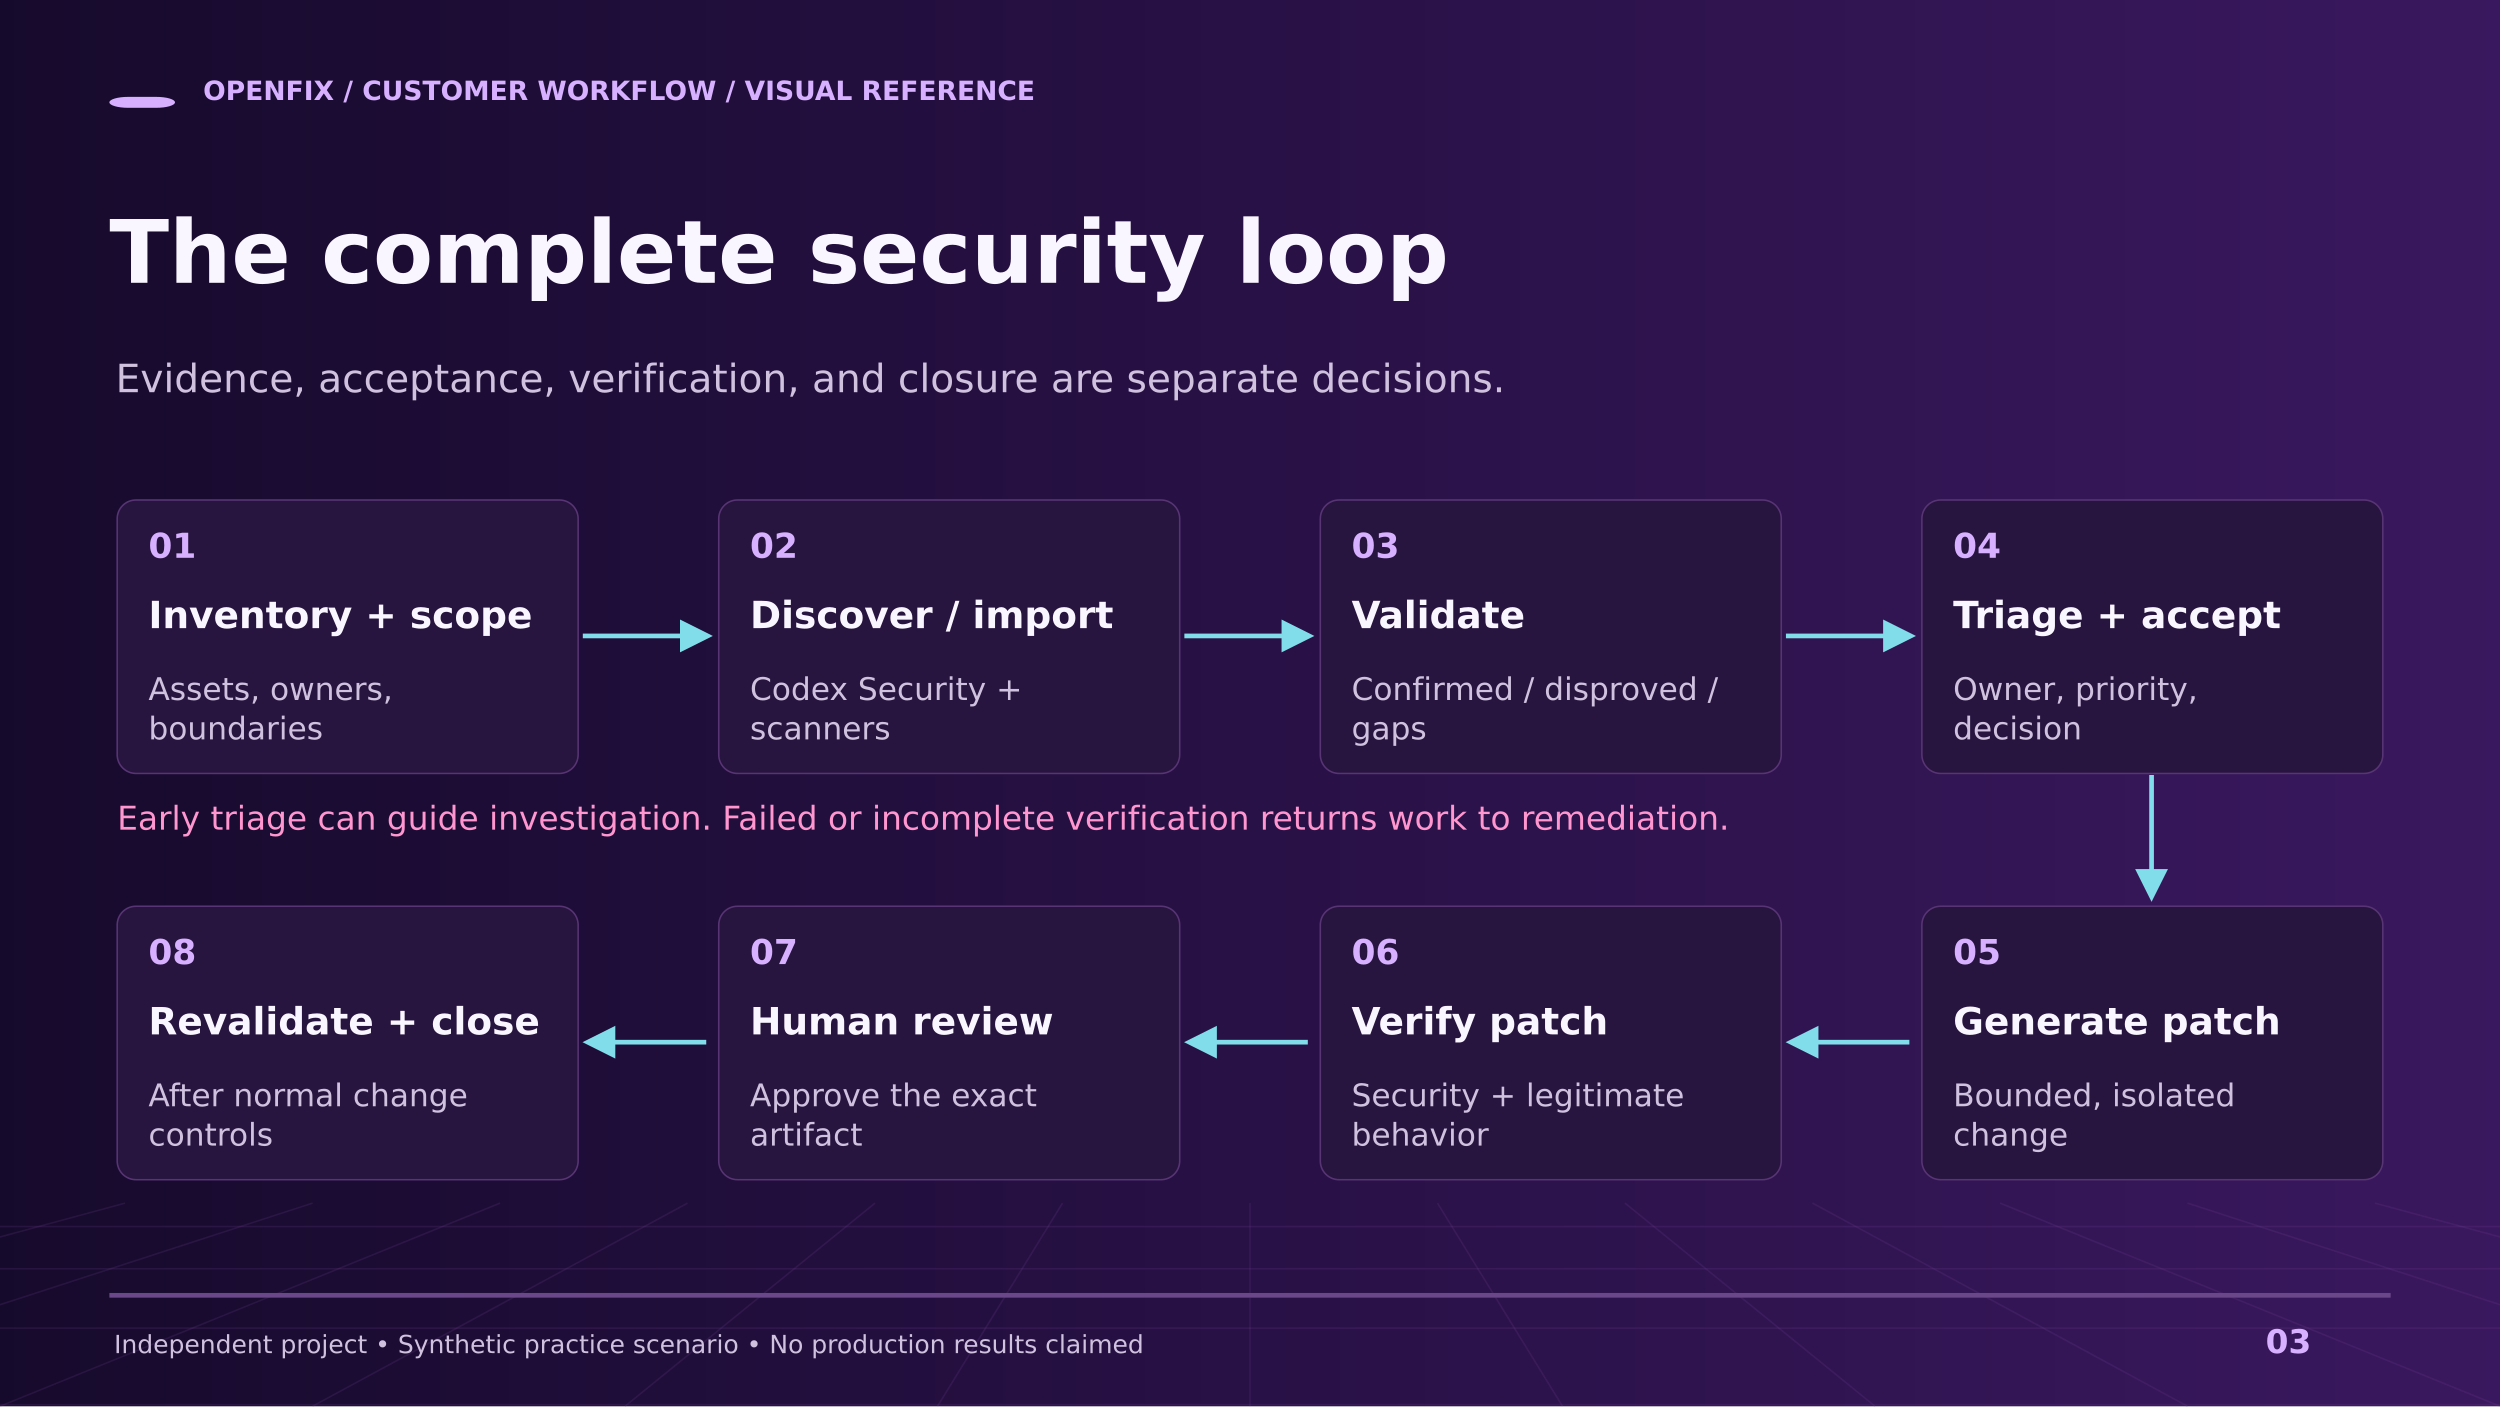
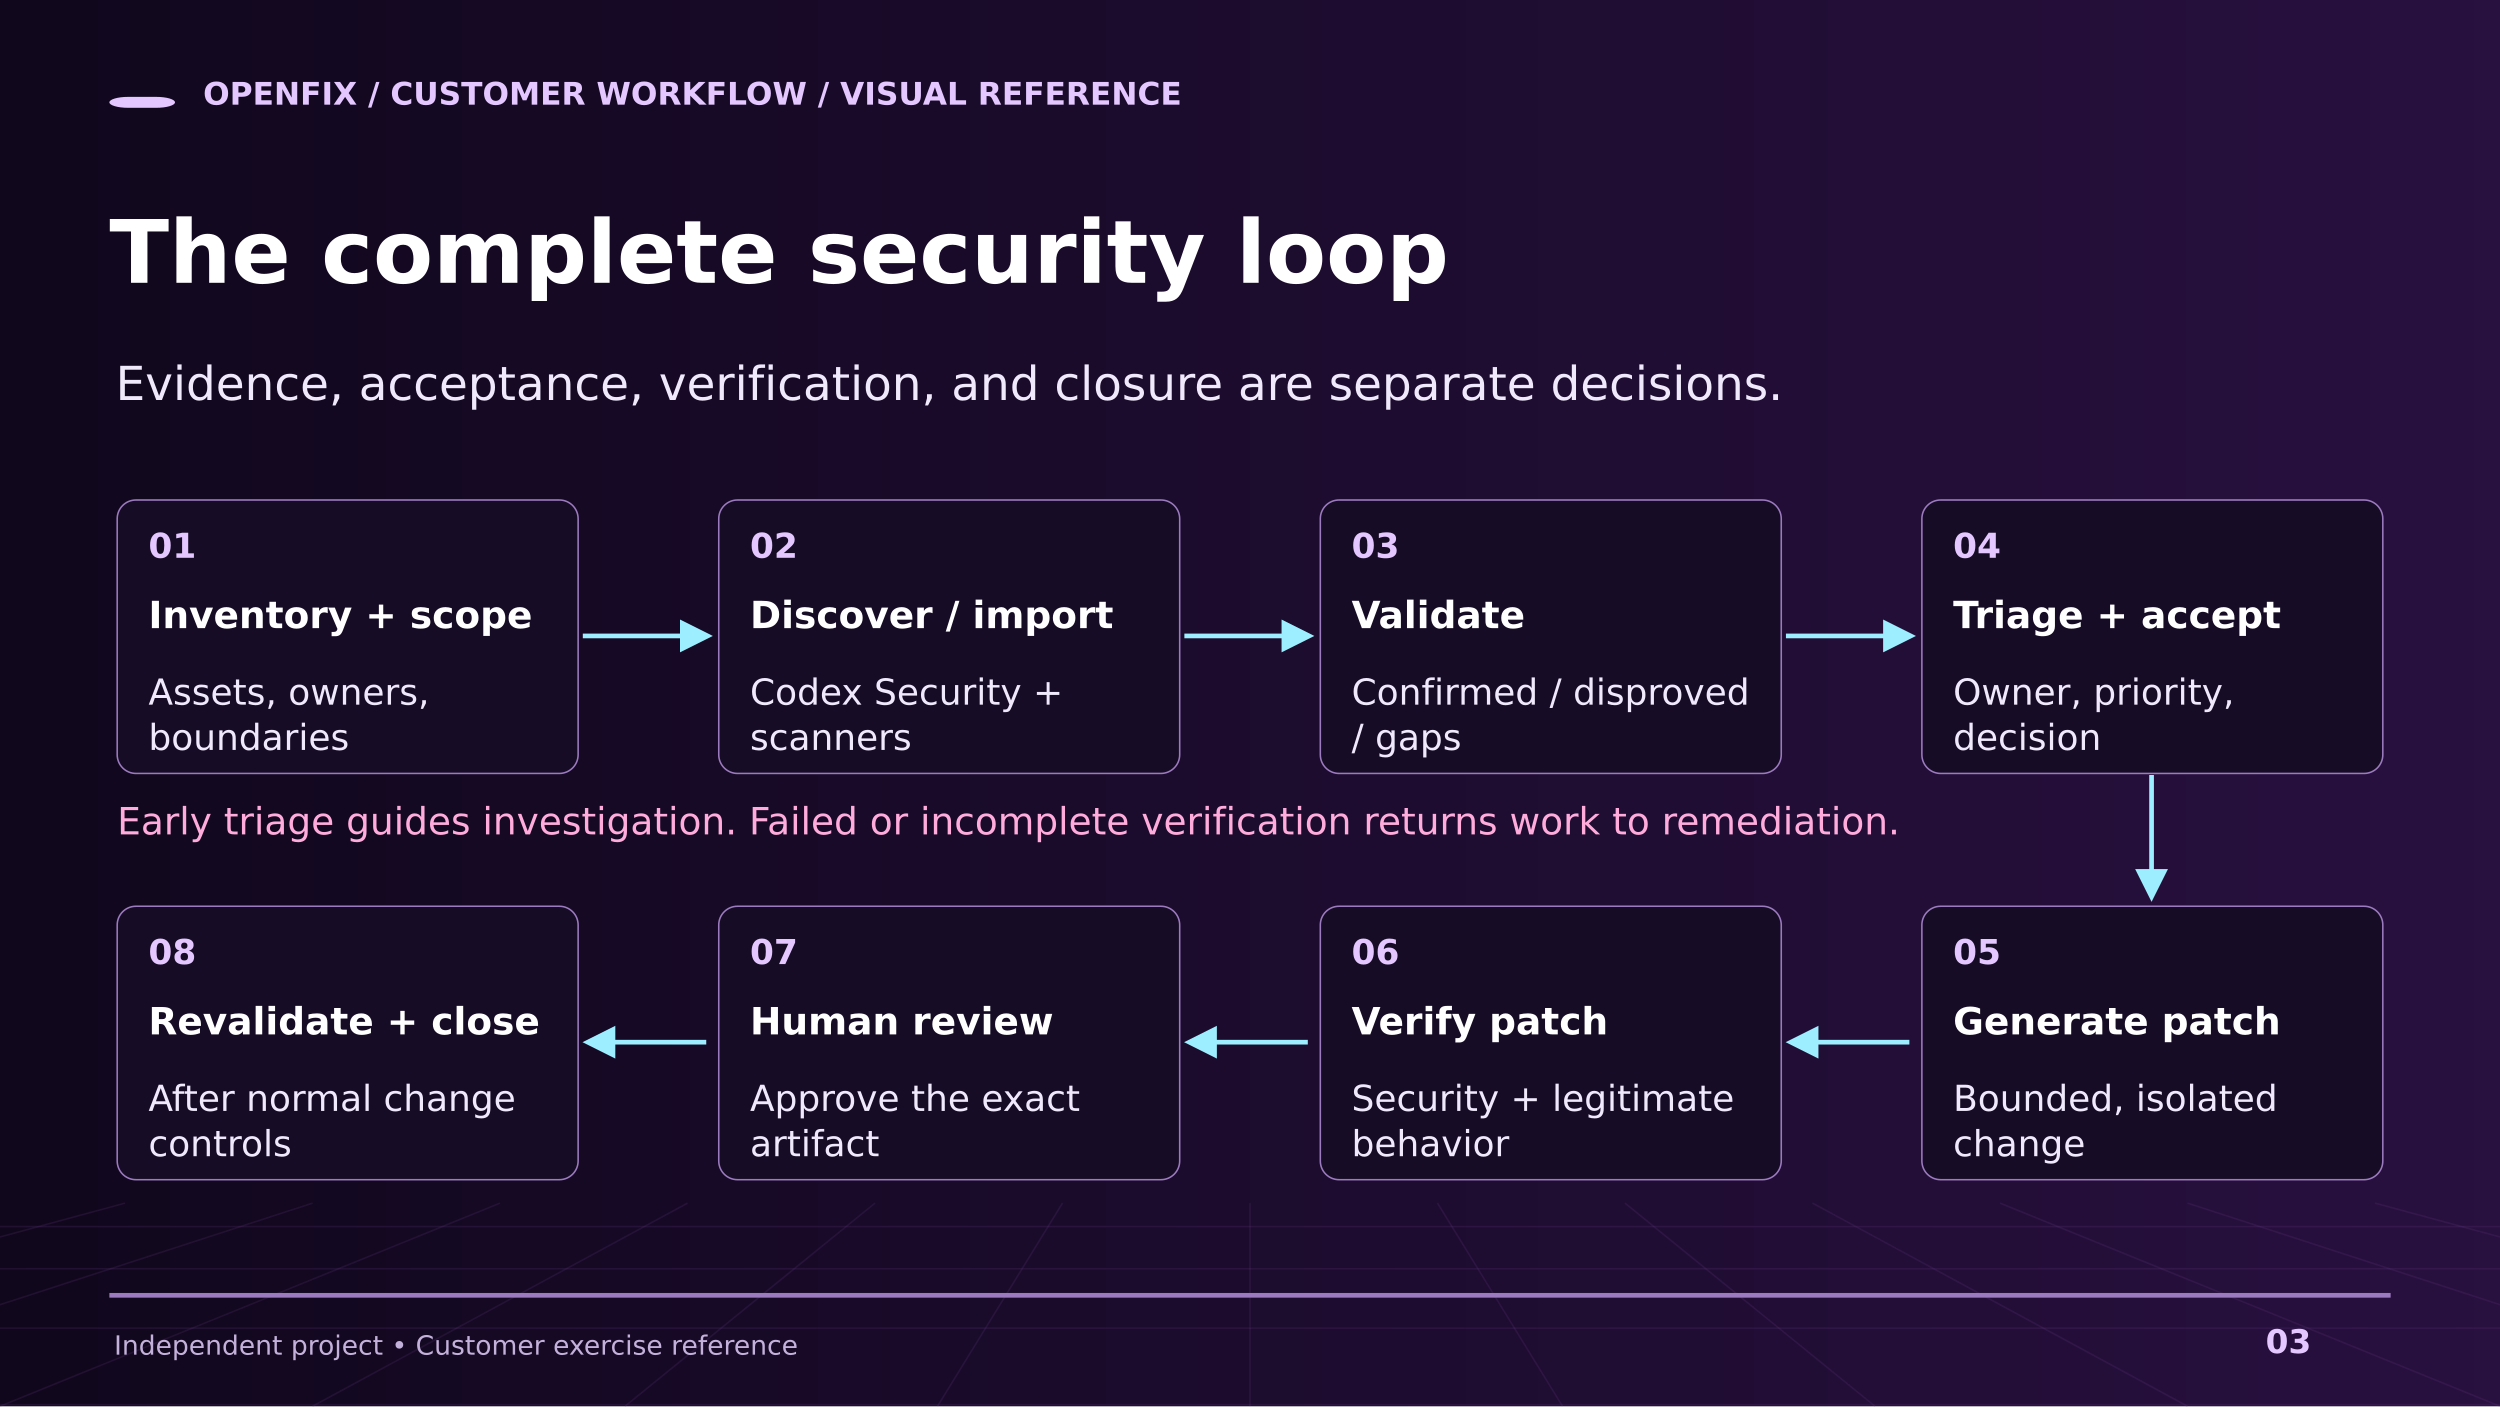
<svg xmlns="http://www.w3.org/2000/svg" width="1600" height="900" viewBox="0 0 1600 900" role="img">
  <defs>
    <linearGradient id="synthwave-background" x1="0" y1="0" x2="1" y2="0">
-       <stop offset="0" stop-color="#160A2C" />
-       <stop offset="1" stop-color="#3A185F" />
+       <stop offset="0" stop-color="#10071C" />
+       <stop offset="1" stop-color="#28103F" />
    </linearGradient>
    <marker id="arrow" viewBox="0 0 10 10" refX="8" refY="5" markerWidth="7" markerHeight="7" orient="auto-start-reverse">
-       <path d="M 0 0 L 10 5 L 0 10 z" fill="#82DDEA" />
+       <path d="M 0 0 L 10 5 L 0 10 z" fill="#9DEEFF" />
    </marker>
  </defs>
  <rect width="1600" height="900" fill="url(#synthwave-background)" />
-   <line x1="0" y1="785" x2="1600" y2="785" stroke="#764396" stroke-opacity=".19" />
-   <line x1="0" y1="812" x2="1600" y2="812" stroke="#764396" stroke-opacity=".19" />
-   <line x1="0" y1="850" x2="1600" y2="850" stroke="#764396" stroke-opacity=".19" />
-   <line x1="0" y1="899" x2="1600" y2="899" stroke="#764396" stroke-opacity=".19" />
-   <line x1="-160.0" y1="770" x2="-800" y2="900" stroke="#764396" stroke-opacity=".19" />
-   <line x1="-40.0" y1="770" x2="-600" y2="900" stroke="#764396" stroke-opacity=".19" />
-   <line x1="80.0" y1="770" x2="-400" y2="900" stroke="#764396" stroke-opacity=".19" />
-   <line x1="200.0" y1="770" x2="-200" y2="900" stroke="#764396" stroke-opacity=".19" />
-   <line x1="320.0" y1="770" x2="0" y2="900" stroke="#764396" stroke-opacity=".19" />
-   <line x1="440.0" y1="770" x2="200" y2="900" stroke="#764396" stroke-opacity=".19" />
-   <line x1="560.0" y1="770" x2="400" y2="900" stroke="#764396" stroke-opacity=".19" />
-   <line x1="680.0" y1="770" x2="600" y2="900" stroke="#764396" stroke-opacity=".19" />
-   <line x1="800.0" y1="770" x2="800" y2="900" stroke="#764396" stroke-opacity=".19" />
-   <line x1="920.0" y1="770" x2="1000" y2="900" stroke="#764396" stroke-opacity=".19" />
-   <line x1="1040.0" y1="770" x2="1200" y2="900" stroke="#764396" stroke-opacity=".19" />
-   <line x1="1160.0" y1="770" x2="1400" y2="900" stroke="#764396" stroke-opacity=".19" />
-   <line x1="1280.0" y1="770" x2="1600" y2="900" stroke="#764396" stroke-opacity=".19" />
-   <line x1="1400.0" y1="770" x2="1800" y2="900" stroke="#764396" stroke-opacity=".19" />
-   <line x1="1520.0" y1="770" x2="2000" y2="900" stroke="#764396" stroke-opacity=".19" />
-   <line x1="1640.0" y1="770" x2="2200" y2="900" stroke="#764396" stroke-opacity=".19" />
-   <line x1="1760.0" y1="770" x2="2400" y2="900" stroke="#764396" stroke-opacity=".19" />
-   <rect x="70" y="62" width="42" height="7" rx="12" fill="#D7B0FF" />
-   <text x="130" y="64.0" fill="#D7B0FF" font-size="17" font-family="DejaVu Sans,Arial,sans-serif" font-weight="700">OPENFIX / CUSTOMER WORKFLOW / VISUAL REFERENCE</text>
-   <text x="70" y="181.0" fill="#FAF6FF" font-size="56" font-family="DejaVu Sans,Arial,sans-serif" font-weight="700">The complete security loop</text>
-   <text x="74" y="251.0" fill="#D0C1DF" font-size="25" font-family="DejaVu Sans,Arial,sans-serif" font-weight="400">Evidence, acceptance, verification, and closure are separate decisions.</text>
-   <line x1="70" y1="829" x2="1530" y2="829" stroke="#694789" stroke-width="3" />
-   <text x="73" y="866.0" fill="#D0C1DF" font-size="16" font-family="DejaVu Sans,Arial,sans-serif" font-weight="400">Independent project • Synthetic practice scenario • No production results claimed</text>
-   <text x="1450" y="866.0" fill="#D7B0FF" font-size="21" font-family="DejaVu Sans,Arial,sans-serif" font-weight="700">03</text>
-   <rect x="75" y="320" width="295" height="175" rx="12" fill="#27143F" stroke="#583474" />
-   <text x="95" y="357.0" fill="#D7B0FF" font-size="22" font-family="DejaVu Sans,Arial,sans-serif" font-weight="700">01</text>
-   <text x="95" y="402.0" fill="#FAF6FF" font-size="24" font-family="DejaVu Sans,Arial,sans-serif" font-weight="700">Inventory + scope</text>
-   <text x="95" y="448.0" fill="#D0C1DF" font-size="20" font-family="DejaVu Sans,Arial,sans-serif" font-weight="400">Assets, owners,</text>
-   <text x="95" y="473.2" fill="#D0C1DF" font-size="20" font-family="DejaVu Sans,Arial,sans-serif" font-weight="400">boundaries</text>
-   <rect x="460" y="320" width="295" height="175" rx="12" fill="#27143F" stroke="#583474" />
-   <text x="480" y="357.0" fill="#D7B0FF" font-size="22" font-family="DejaVu Sans,Arial,sans-serif" font-weight="700">02</text>
-   <text x="480" y="402.0" fill="#FAF6FF" font-size="24" font-family="DejaVu Sans,Arial,sans-serif" font-weight="700">Discover / import</text>
-   <text x="480" y="448.0" fill="#D0C1DF" font-size="20" font-family="DejaVu Sans,Arial,sans-serif" font-weight="400">Codex Security +</text>
-   <text x="480" y="473.2" fill="#D0C1DF" font-size="20" font-family="DejaVu Sans,Arial,sans-serif" font-weight="400">scanners</text>
-   <rect x="845" y="320" width="295" height="175" rx="12" fill="#27143F" stroke="#583474" />
-   <text x="865" y="357.0" fill="#D7B0FF" font-size="22" font-family="DejaVu Sans,Arial,sans-serif" font-weight="700">03</text>
-   <text x="865" y="402.0" fill="#FAF6FF" font-size="24" font-family="DejaVu Sans,Arial,sans-serif" font-weight="700">Validate</text>
-   <text x="865" y="448.0" fill="#D0C1DF" font-size="20" font-family="DejaVu Sans,Arial,sans-serif" font-weight="400">Confirmed / disproved /</text>
-   <text x="865" y="473.2" fill="#D0C1DF" font-size="20" font-family="DejaVu Sans,Arial,sans-serif" font-weight="400">gaps</text>
-   <rect x="1230" y="320" width="295" height="175" rx="12" fill="#27143F" stroke="#583474" />
-   <text x="1250" y="357.0" fill="#D7B0FF" font-size="22" font-family="DejaVu Sans,Arial,sans-serif" font-weight="700">04</text>
-   <text x="1250" y="402.0" fill="#FAF6FF" font-size="24" font-family="DejaVu Sans,Arial,sans-serif" font-weight="700">Triage + accept</text>
-   <text x="1250" y="448.0" fill="#D0C1DF" font-size="20" font-family="DejaVu Sans,Arial,sans-serif" font-weight="400">Owner, priority,</text>
-   <text x="1250" y="473.2" fill="#D0C1DF" font-size="20" font-family="DejaVu Sans,Arial,sans-serif" font-weight="400">decision</text>
-   <line x1="373" y1="407" x2="452" y2="407" stroke="#82DDEA" stroke-width="3" marker-end="url(#arrow)" />
-   <line x1="758" y1="407" x2="837" y2="407" stroke="#82DDEA" stroke-width="3" marker-end="url(#arrow)" />
-   <line x1="1143" y1="407" x2="1222" y2="407" stroke="#82DDEA" stroke-width="3" marker-end="url(#arrow)" />
-   <rect x="75" y="580" width="295" height="175" rx="12" fill="#27143F" stroke="#583474" />
-   <text x="95" y="617.0" fill="#D7B0FF" font-size="22" font-family="DejaVu Sans,Arial,sans-serif" font-weight="700">08</text>
-   <text x="95" y="662.0" fill="#FAF6FF" font-size="24" font-family="DejaVu Sans,Arial,sans-serif" font-weight="700">Revalidate + close</text>
-   <text x="95" y="708.0" fill="#D0C1DF" font-size="20" font-family="DejaVu Sans,Arial,sans-serif" font-weight="400">After normal change</text>
-   <text x="95" y="733.2" fill="#D0C1DF" font-size="20" font-family="DejaVu Sans,Arial,sans-serif" font-weight="400">controls</text>
-   <rect x="460" y="580" width="295" height="175" rx="12" fill="#27143F" stroke="#583474" />
-   <text x="480" y="617.0" fill="#D7B0FF" font-size="22" font-family="DejaVu Sans,Arial,sans-serif" font-weight="700">07</text>
-   <text x="480" y="662.0" fill="#FAF6FF" font-size="24" font-family="DejaVu Sans,Arial,sans-serif" font-weight="700">Human review</text>
-   <text x="480" y="708.0" fill="#D0C1DF" font-size="20" font-family="DejaVu Sans,Arial,sans-serif" font-weight="400">Approve the exact</text>
-   <text x="480" y="733.2" fill="#D0C1DF" font-size="20" font-family="DejaVu Sans,Arial,sans-serif" font-weight="400">artifact</text>
-   <rect x="845" y="580" width="295" height="175" rx="12" fill="#27143F" stroke="#583474" />
-   <text x="865" y="617.0" fill="#D7B0FF" font-size="22" font-family="DejaVu Sans,Arial,sans-serif" font-weight="700">06</text>
-   <text x="865" y="662.0" fill="#FAF6FF" font-size="24" font-family="DejaVu Sans,Arial,sans-serif" font-weight="700">Verify patch</text>
-   <text x="865" y="708.0" fill="#D0C1DF" font-size="20" font-family="DejaVu Sans,Arial,sans-serif" font-weight="400">Security + legitimate</text>
-   <text x="865" y="733.2" fill="#D0C1DF" font-size="20" font-family="DejaVu Sans,Arial,sans-serif" font-weight="400">behavior</text>
-   <rect x="1230" y="580" width="295" height="175" rx="12" fill="#27143F" stroke="#583474" />
-   <text x="1250" y="617.0" fill="#D7B0FF" font-size="22" font-family="DejaVu Sans,Arial,sans-serif" font-weight="700">05</text>
-   <text x="1250" y="662.0" fill="#FAF6FF" font-size="24" font-family="DejaVu Sans,Arial,sans-serif" font-weight="700">Generate patch</text>
-   <text x="1250" y="708.0" fill="#D0C1DF" font-size="20" font-family="DejaVu Sans,Arial,sans-serif" font-weight="400">Bounded, isolated</text>
-   <text x="1250" y="733.2" fill="#D0C1DF" font-size="20" font-family="DejaVu Sans,Arial,sans-serif" font-weight="400">change</text>
-   <line x1="1377" y1="496" x2="1377" y2="573" stroke="#82DDEA" stroke-width="3" marker-end="url(#arrow)" />
-   <line x1="452" y1="667" x2="377" y2="667" stroke="#82DDEA" stroke-width="3" marker-end="url(#arrow)" />
-   <line x1="837" y1="667" x2="762" y2="667" stroke="#82DDEA" stroke-width="3" marker-end="url(#arrow)" />
-   <line x1="1222" y1="667" x2="1147" y2="667" stroke="#82DDEA" stroke-width="3" marker-end="url(#arrow)" />
-   <text x="75" y="531.0" fill="#FF96D0" font-size="21" font-family="DejaVu Sans,Arial,sans-serif" font-weight="400">Early triage can guide investigation. Failed or incomplete verification returns work to remediation.</text>
+   <line x1="0" y1="785" x2="1600" y2="785" stroke="#6C3A8A" stroke-opacity=".19" />
+   <line x1="0" y1="812" x2="1600" y2="812" stroke="#6C3A8A" stroke-opacity=".19" />
+   <line x1="0" y1="850" x2="1600" y2="850" stroke="#6C3A8A" stroke-opacity=".19" />
+   <line x1="0" y1="899" x2="1600" y2="899" stroke="#6C3A8A" stroke-opacity=".19" />
+   <line x1="-160.0" y1="770" x2="-800" y2="900" stroke="#6C3A8A" stroke-opacity=".19" />
+   <line x1="-40.0" y1="770" x2="-600" y2="900" stroke="#6C3A8A" stroke-opacity=".19" />
+   <line x1="80.0" y1="770" x2="-400" y2="900" stroke="#6C3A8A" stroke-opacity=".19" />
+   <line x1="200.0" y1="770" x2="-200" y2="900" stroke="#6C3A8A" stroke-opacity=".19" />
+   <line x1="320.0" y1="770" x2="0" y2="900" stroke="#6C3A8A" stroke-opacity=".19" />
+   <line x1="440.0" y1="770" x2="200" y2="900" stroke="#6C3A8A" stroke-opacity=".19" />
+   <line x1="560.0" y1="770" x2="400" y2="900" stroke="#6C3A8A" stroke-opacity=".19" />
+   <line x1="680.0" y1="770" x2="600" y2="900" stroke="#6C3A8A" stroke-opacity=".19" />
+   <line x1="800.0" y1="770" x2="800" y2="900" stroke="#6C3A8A" stroke-opacity=".19" />
+   <line x1="920.0" y1="770" x2="1000" y2="900" stroke="#6C3A8A" stroke-opacity=".19" />
+   <line x1="1040.0" y1="770" x2="1200" y2="900" stroke="#6C3A8A" stroke-opacity=".19" />
+   <line x1="1160.0" y1="770" x2="1400" y2="900" stroke="#6C3A8A" stroke-opacity=".19" />
+   <line x1="1280.0" y1="770" x2="1600" y2="900" stroke="#6C3A8A" stroke-opacity=".19" />
+   <line x1="1400.0" y1="770" x2="1800" y2="900" stroke="#6C3A8A" stroke-opacity=".19" />
+   <line x1="1520.0" y1="770" x2="2000" y2="900" stroke="#6C3A8A" stroke-opacity=".19" />
+   <line x1="1640.0" y1="770" x2="2200" y2="900" stroke="#6C3A8A" stroke-opacity=".19" />
+   <line x1="1760.0" y1="770" x2="2400" y2="900" stroke="#6C3A8A" stroke-opacity=".19" />
+   <rect x="70" y="62" width="42" height="7" rx="12" fill="#E4C7FF" />
+   <text x="130" y="67.0" fill="#E4C7FF" font-size="20" font-family="DejaVu Sans,Arial,sans-serif" font-weight="700">OPENFIX / CUSTOMER WORKFLOW / VISUAL REFERENCE</text>
+   <text x="70" y="181.0" fill="#FFFFFF" font-size="56" font-family="DejaVu Sans,Arial,sans-serif" font-weight="700">The complete security loop</text>
+   <text x="74" y="256.0" fill="#F0E9FC" font-size="30" font-family="DejaVu Sans,Arial,sans-serif" font-weight="400">Evidence, acceptance, verification, and closure are separate decisions.</text>
+   <line x1="70" y1="829" x2="1530" y2="829" stroke="#9C7ABF" stroke-width="3" />
+   <text x="73" y="867.0" fill="#C4B1DB" font-size="17" font-family="DejaVu Sans,Arial,sans-serif" font-weight="400">Independent project • Customer exercise reference</text>
+   <text x="1450" y="866.0" fill="#E4C7FF" font-size="21" font-family="DejaVu Sans,Arial,sans-serif" font-weight="700">03</text>
+   <rect x="75" y="320" width="295" height="175" rx="12" fill="#160C25" stroke="#9C7ABF" />
+   <text x="95" y="357.0" fill="#E4C7FF" font-size="22" font-family="DejaVu Sans,Arial,sans-serif" font-weight="700">01</text>
+   <text x="95" y="402.0" fill="#FFFFFF" font-size="24" font-family="DejaVu Sans,Arial,sans-serif" font-weight="700">Inventory + scope</text>
+   <text x="95" y="451.0" fill="#F0E9FC" font-size="23" font-family="DejaVu Sans,Arial,sans-serif" font-weight="400">Assets, owners,</text>
+   <text x="95" y="479.98" fill="#F0E9FC" font-size="23" font-family="DejaVu Sans,Arial,sans-serif" font-weight="400">boundaries</text>
+   <rect x="460" y="320" width="295" height="175" rx="12" fill="#160C25" stroke="#9C7ABF" />
+   <text x="480" y="357.0" fill="#E4C7FF" font-size="22" font-family="DejaVu Sans,Arial,sans-serif" font-weight="700">02</text>
+   <text x="480" y="402.0" fill="#FFFFFF" font-size="24" font-family="DejaVu Sans,Arial,sans-serif" font-weight="700">Discover / import</text>
+   <text x="480" y="451.0" fill="#F0E9FC" font-size="23" font-family="DejaVu Sans,Arial,sans-serif" font-weight="400">Codex Security +</text>
+   <text x="480" y="479.98" fill="#F0E9FC" font-size="23" font-family="DejaVu Sans,Arial,sans-serif" font-weight="400">scanners</text>
+   <rect x="845" y="320" width="295" height="175" rx="12" fill="#160C25" stroke="#9C7ABF" />
+   <text x="865" y="357.0" fill="#E4C7FF" font-size="22" font-family="DejaVu Sans,Arial,sans-serif" font-weight="700">03</text>
+   <text x="865" y="402.0" fill="#FFFFFF" font-size="24" font-family="DejaVu Sans,Arial,sans-serif" font-weight="700">Validate</text>
+   <text x="865" y="451.0" fill="#F0E9FC" font-size="23" font-family="DejaVu Sans,Arial,sans-serif" font-weight="400">Confirmed / disproved</text>
+   <text x="865" y="479.98" fill="#F0E9FC" font-size="23" font-family="DejaVu Sans,Arial,sans-serif" font-weight="400">/ gaps</text>
+   <rect x="1230" y="320" width="295" height="175" rx="12" fill="#160C25" stroke="#9C7ABF" />
+   <text x="1250" y="357.0" fill="#E4C7FF" font-size="22" font-family="DejaVu Sans,Arial,sans-serif" font-weight="700">04</text>
+   <text x="1250" y="402.0" fill="#FFFFFF" font-size="24" font-family="DejaVu Sans,Arial,sans-serif" font-weight="700">Triage + accept</text>
+   <text x="1250" y="451.0" fill="#F0E9FC" font-size="23" font-family="DejaVu Sans,Arial,sans-serif" font-weight="400">Owner, priority,</text>
+   <text x="1250" y="479.98" fill="#F0E9FC" font-size="23" font-family="DejaVu Sans,Arial,sans-serif" font-weight="400">decision</text>
+   <line x1="373" y1="407" x2="452" y2="407" stroke="#9DEEFF" stroke-width="3" marker-end="url(#arrow)" />
+   <line x1="758" y1="407" x2="837" y2="407" stroke="#9DEEFF" stroke-width="3" marker-end="url(#arrow)" />
+   <line x1="1143" y1="407" x2="1222" y2="407" stroke="#9DEEFF" stroke-width="3" marker-end="url(#arrow)" />
+   <rect x="75" y="580" width="295" height="175" rx="12" fill="#160C25" stroke="#9C7ABF" />
+   <text x="95" y="617.0" fill="#E4C7FF" font-size="22" font-family="DejaVu Sans,Arial,sans-serif" font-weight="700">08</text>
+   <text x="95" y="662.0" fill="#FFFFFF" font-size="24" font-family="DejaVu Sans,Arial,sans-serif" font-weight="700">Revalidate + close</text>
+   <text x="95" y="711.0" fill="#F0E9FC" font-size="23" font-family="DejaVu Sans,Arial,sans-serif" font-weight="400">After normal change</text>
+   <text x="95" y="739.98" fill="#F0E9FC" font-size="23" font-family="DejaVu Sans,Arial,sans-serif" font-weight="400">controls</text>
+   <rect x="460" y="580" width="295" height="175" rx="12" fill="#160C25" stroke="#9C7ABF" />
+   <text x="480" y="617.0" fill="#E4C7FF" font-size="22" font-family="DejaVu Sans,Arial,sans-serif" font-weight="700">07</text>
+   <text x="480" y="662.0" fill="#FFFFFF" font-size="24" font-family="DejaVu Sans,Arial,sans-serif" font-weight="700">Human review</text>
+   <text x="480" y="711.0" fill="#F0E9FC" font-size="23" font-family="DejaVu Sans,Arial,sans-serif" font-weight="400">Approve the exact</text>
+   <text x="480" y="739.98" fill="#F0E9FC" font-size="23" font-family="DejaVu Sans,Arial,sans-serif" font-weight="400">artifact</text>
+   <rect x="845" y="580" width="295" height="175" rx="12" fill="#160C25" stroke="#9C7ABF" />
+   <text x="865" y="617.0" fill="#E4C7FF" font-size="22" font-family="DejaVu Sans,Arial,sans-serif" font-weight="700">06</text>
+   <text x="865" y="662.0" fill="#FFFFFF" font-size="24" font-family="DejaVu Sans,Arial,sans-serif" font-weight="700">Verify patch</text>
+   <text x="865" y="711.0" fill="#F0E9FC" font-size="23" font-family="DejaVu Sans,Arial,sans-serif" font-weight="400">Security + legitimate</text>
+   <text x="865" y="739.98" fill="#F0E9FC" font-size="23" font-family="DejaVu Sans,Arial,sans-serif" font-weight="400">behavior</text>
+   <rect x="1230" y="580" width="295" height="175" rx="12" fill="#160C25" stroke="#9C7ABF" />
+   <text x="1250" y="617.0" fill="#E4C7FF" font-size="22" font-family="DejaVu Sans,Arial,sans-serif" font-weight="700">05</text>
+   <text x="1250" y="662.0" fill="#FFFFFF" font-size="24" font-family="DejaVu Sans,Arial,sans-serif" font-weight="700">Generate patch</text>
+   <text x="1250" y="711.0" fill="#F0E9FC" font-size="23" font-family="DejaVu Sans,Arial,sans-serif" font-weight="400">Bounded, isolated</text>
+   <text x="1250" y="739.98" fill="#F0E9FC" font-size="23" font-family="DejaVu Sans,Arial,sans-serif" font-weight="400">change</text>
+   <line x1="1377" y1="496" x2="1377" y2="573" stroke="#9DEEFF" stroke-width="3" marker-end="url(#arrow)" />
+   <line x1="452" y1="667" x2="377" y2="667" stroke="#9DEEFF" stroke-width="3" marker-end="url(#arrow)" />
+   <line x1="837" y1="667" x2="762" y2="667" stroke="#9DEEFF" stroke-width="3" marker-end="url(#arrow)" />
+   <line x1="1222" y1="667" x2="1147" y2="667" stroke="#9DEEFF" stroke-width="3" marker-end="url(#arrow)" />
+   <text x="75" y="534.0" fill="#FFACDD" font-size="24" font-family="DejaVu Sans,Arial,sans-serif" font-weight="400">Early triage guides investigation. Failed or incomplete verification returns work to remediation.</text>
</svg>
